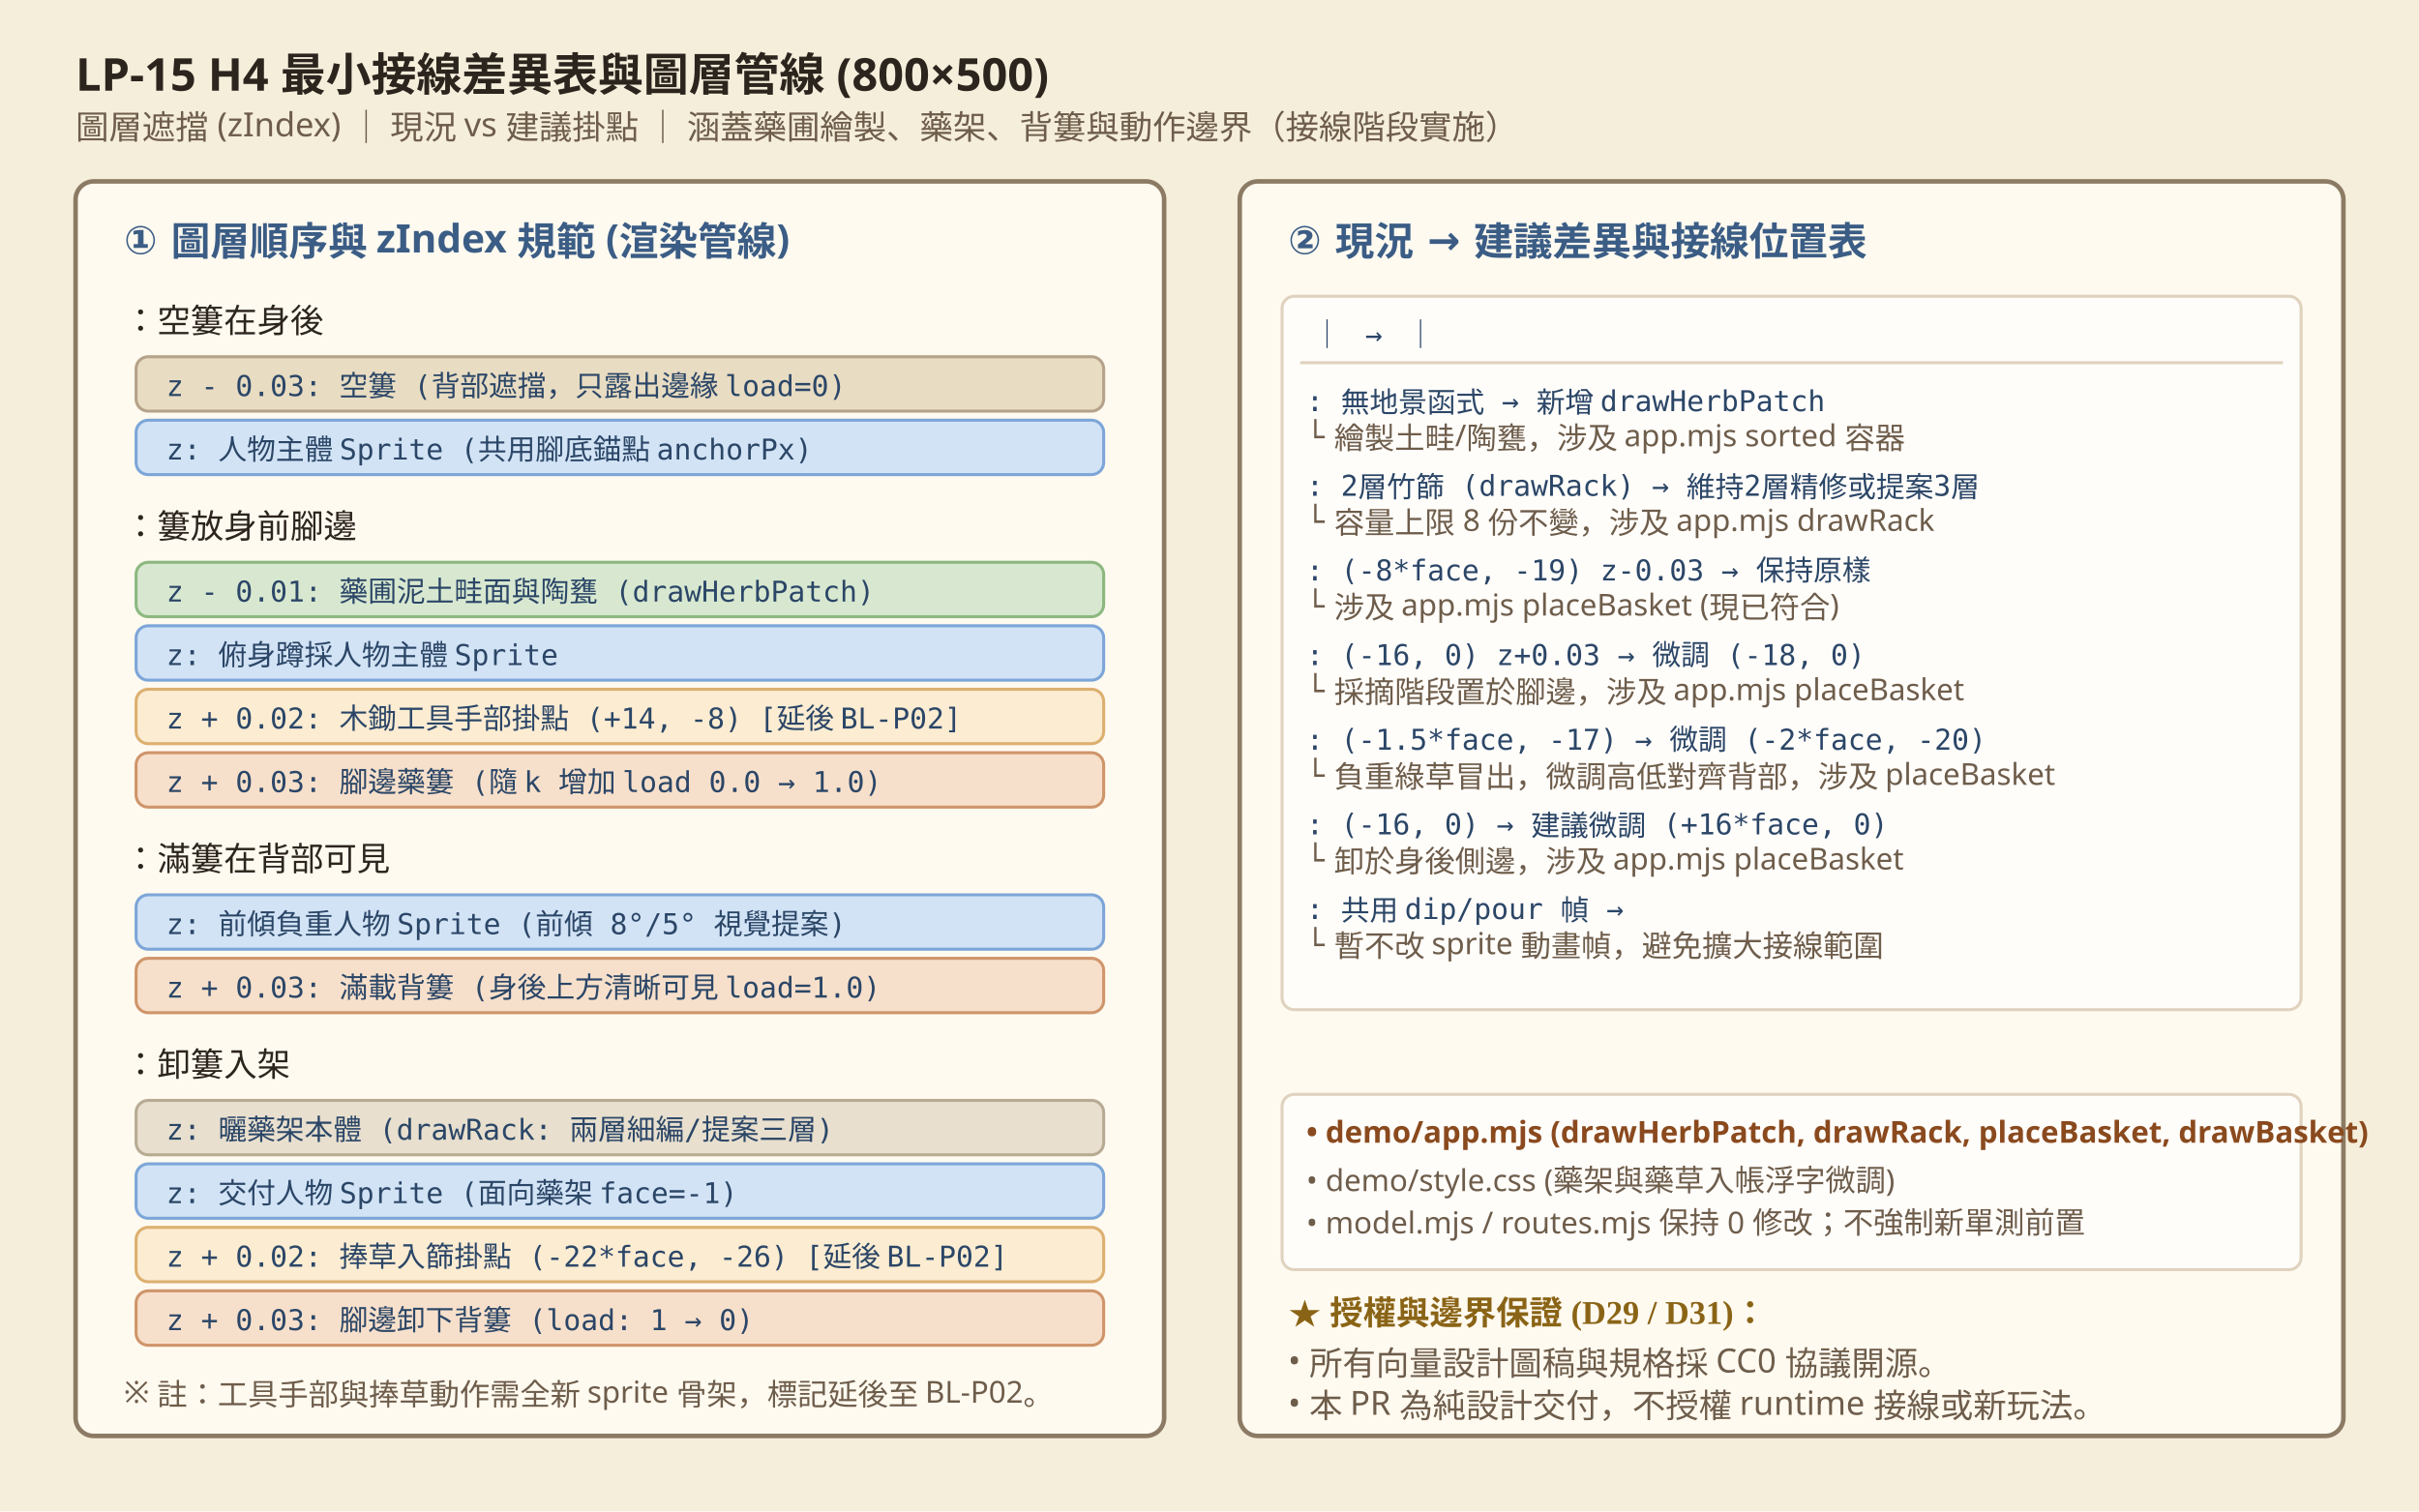
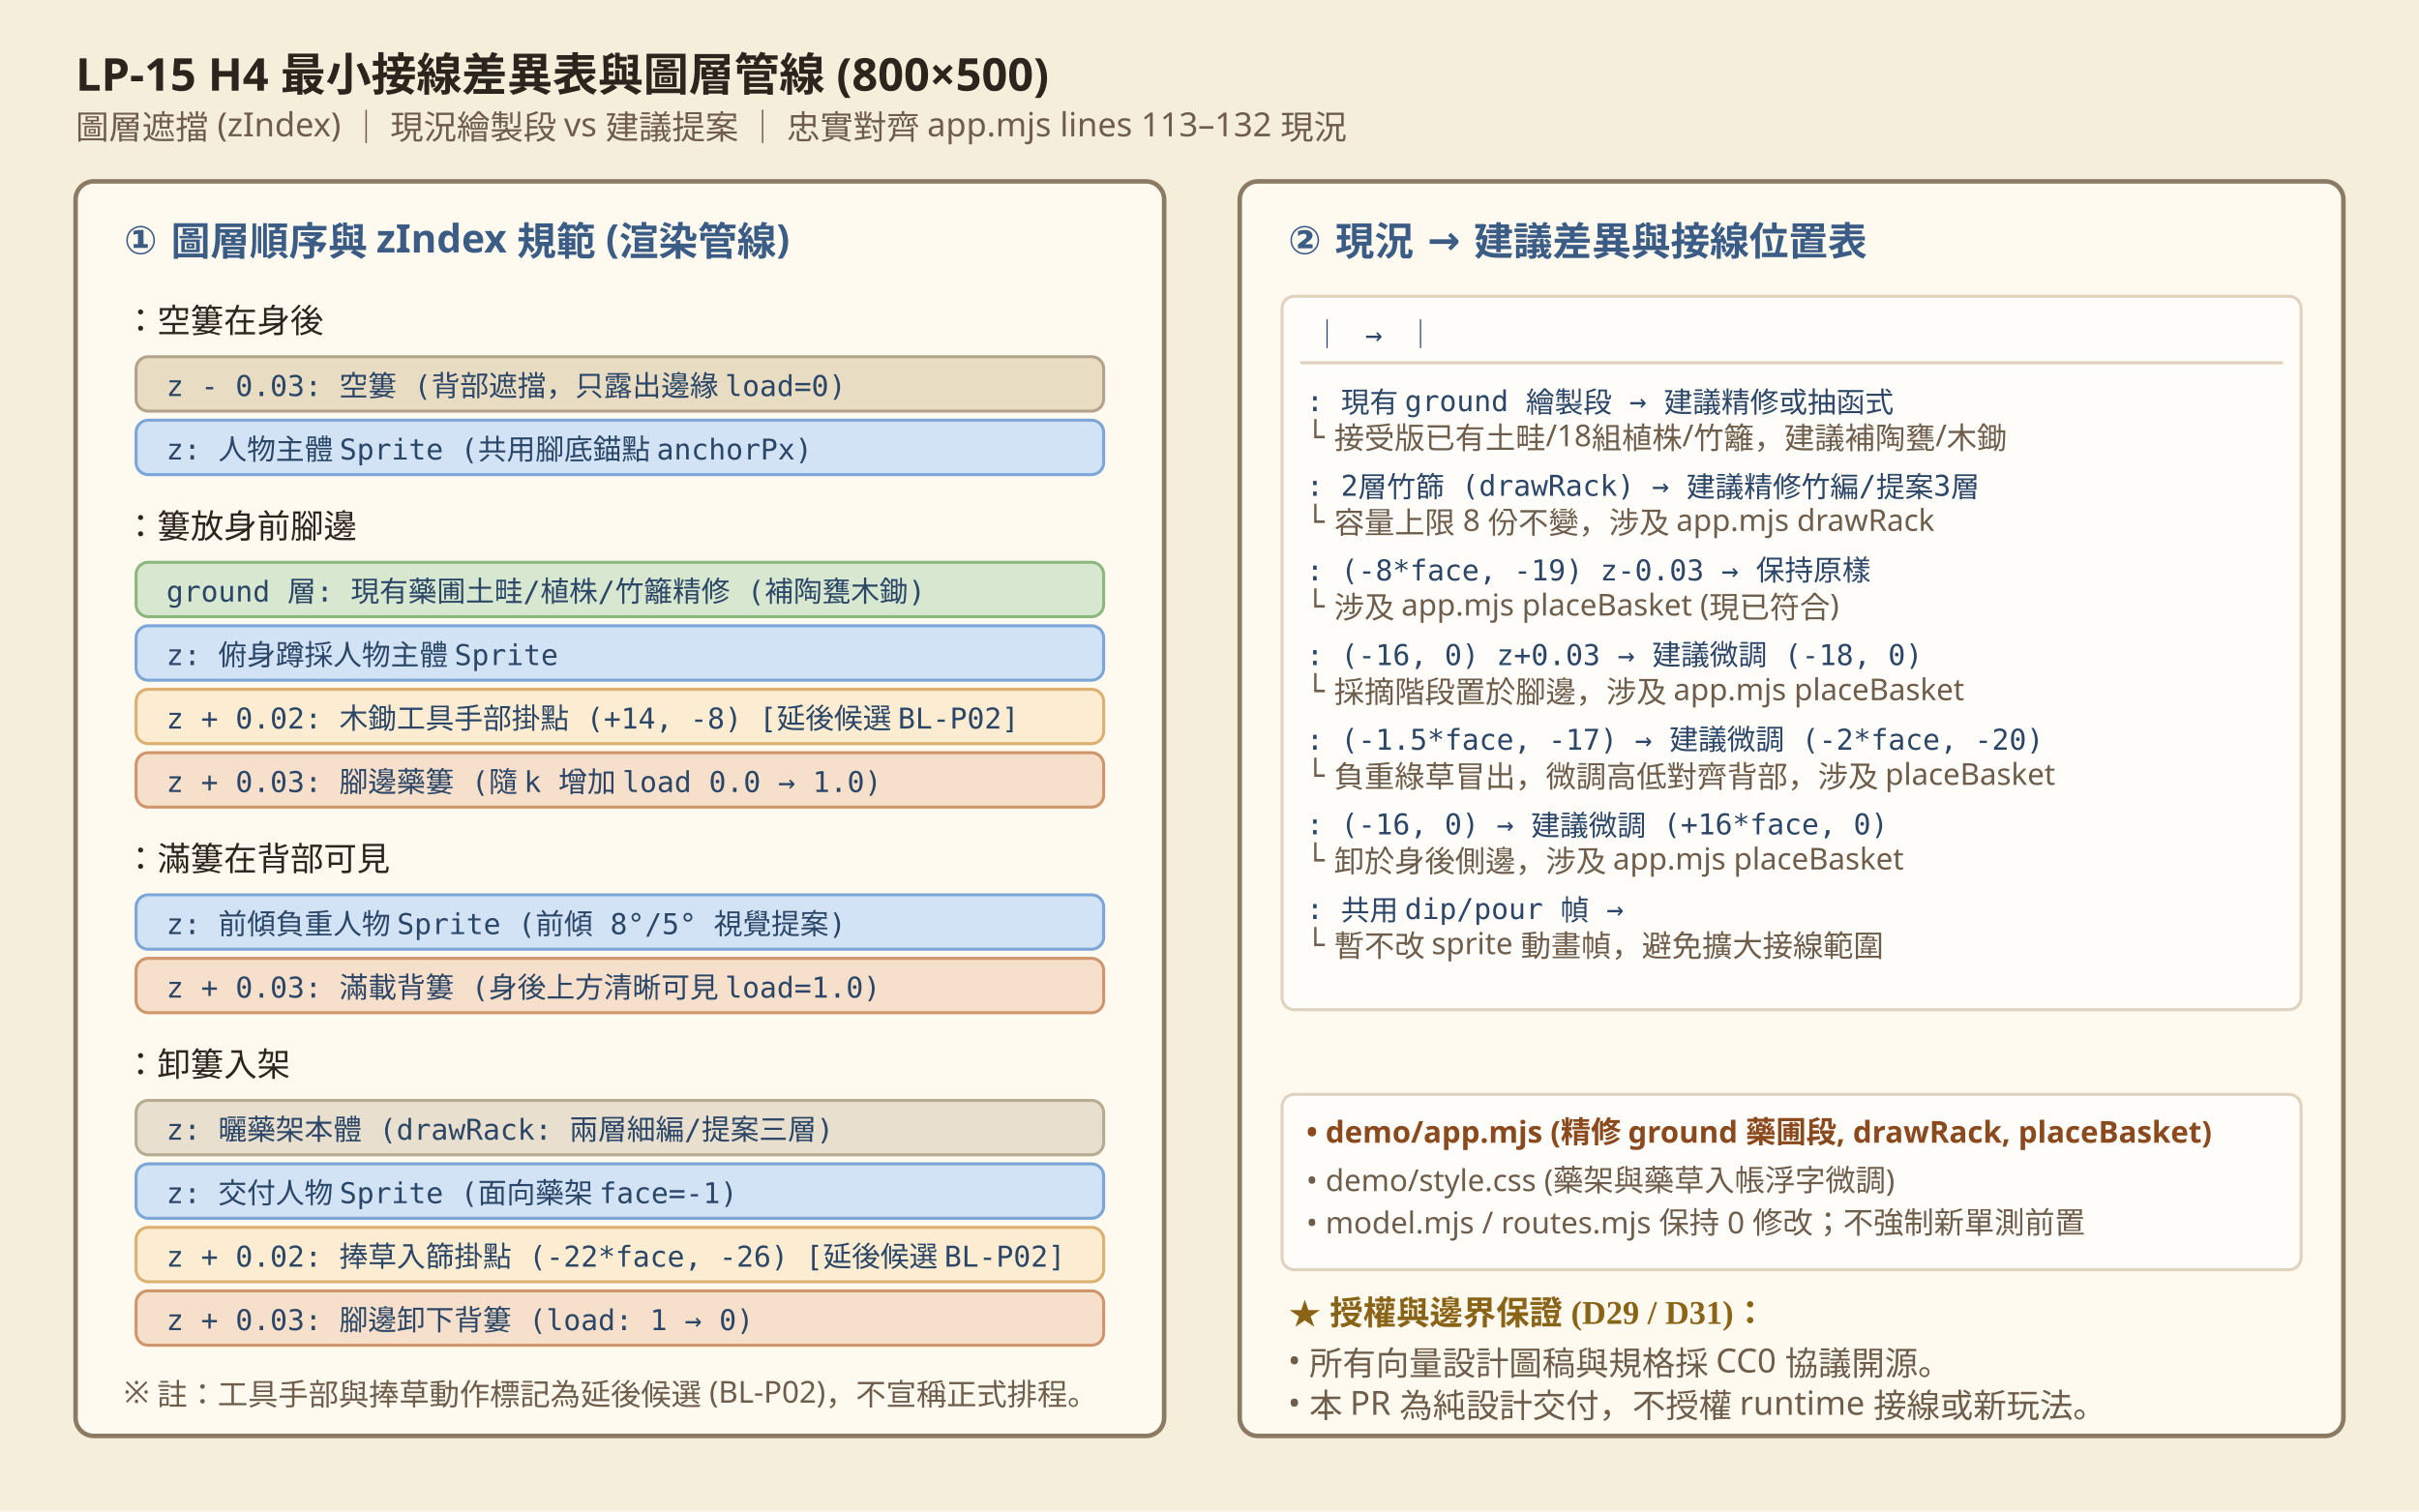
<svg xmlns="http://www.w3.org/2000/svg" viewBox="0 0 800 500" width="800" height="500">
  <defs>
    <style>
      .bg { fill: #f5eedb; }
      .box { fill: #fffaf0; stroke: #8c7b64; stroke-width: 1.5; rx: 6px; }
      .title { font-family: system-ui, sans-serif; font-size: 15px; font-weight: bold; fill: #2c251e; }
      .sub { font-family: system-ui, sans-serif; font-size: 11px; fill: #6e5d4b; }
      .card-title { font-family: system-ui, sans-serif; font-size: 13px; font-weight: bold; fill: #3b5d85; }
      .lbl { font-family: system-ui, sans-serif; font-size: 11px; fill: #2c251e; }
      .muted { font-family: system-ui, sans-serif; font-size: 10px; fill: #6e5d4b; }
      .highlight { font-family: system-ui, sans-serif; font-size: 10px; font-weight: bold; fill: #8a4a1e; }
      .layer-bar { rx: 4px; stroke-width: 1; }
      .code { font-family: monospace; font-size: 9.5px; fill: #2b4667; }
-       .badge-def { fill: #fce8e6; stroke: #c5221f; stroke-width: 1; rx: 3px; }
-       .badge-txt-d { font-family: system-ui, sans-serif; font-size: 9px; font-weight: bold; fill: #c5221f; }
    </style>
  </defs>
  <rect width="800" height="500" class="bg" />
  <text x="25" y="30" class="title">LP-15 H4 最小接線差異表與圖層管線 (800×500)</text>
-   <text x="25" y="46" class="sub">圖層遮擋 (zIndex) ｜ 現況 vs 建議掛點 ｜ 涵蓋藥圃繪製、藥架、背簍與動作邊界（接線階段實施）</text>
+   <text x="25" y="46" class="sub">圖層遮擋 (zIndex) ｜ 現況繪製段 vs 建議提案 ｜ 忠實對齊 app.mjs lines 113–132 現況</text>
  <g transform="translate(25, 60)">
    <rect width="360" height="415" class="box" />
    <text x="16" y="24" class="card-title">① 圖層順序與 zIndex 規範 (渲染管線)</text>
    <text x="16" y="50" class="lbl">
      <b>A. 去程 (herbOut)</b>：空簍在身後</text>
    <rect x="20" y="58" width="320" height="18" fill="#e8dcc2" stroke="#b5a28a" class="layer-bar" />
    <text x="30" y="71" class="code">z - 0.03: 空簍 (背部遮擋，只露出邊緣 load=0)</text>
    <rect x="20" y="79" width="320" height="18" fill="#d2e3f5" stroke="#7da6d8" class="layer-bar" />
    <text x="30" y="92" class="code">z: 人物主體 Sprite (共用腳底錨點 anchorPx)</text>
    <text x="16" y="118" class="lbl">
      <b>B. 採摘 (herbGather 4.0s)</b>：簍放身前腳邊</text>
    <rect x="20" y="126" width="320" height="18" fill="#d8e8d0" stroke="#8cb880" class="layer-bar" />
-     <text x="30" y="139" class="code">z - 0.01: 藥圃泥土畦面與陶甕 (drawHerbPatch)</text>
+     <text x="30" y="139" class="code">ground 層: 現有藥圃土畦/植株/竹籬精修 (補陶甕木鋤)</text>
    <rect x="20" y="147" width="320" height="18" fill="#d2e3f5" stroke="#7da6d8" class="layer-bar" />
    <text x="30" y="160" class="code">z: 俯身蹲採人物主體 Sprite</text>
    <rect x="20" y="168" width="320" height="18" fill="#fcecd2" stroke="#dcb070" class="layer-bar" />
-     <text x="30" y="181" class="code">z + 0.02: 木鋤工具手部掛點 (+14, -8) [延後 BL-P02]</text>
+     <text x="30" y="181" class="code">z + 0.02: 木鋤工具手部掛點 (+14, -8) [延後候選 BL-P02]</text>
    <rect x="20" y="189" width="320" height="18" fill="#f7e0cb" stroke="#cf956b" class="layer-bar" />
    <text x="30" y="202" class="code">z + 0.03: 腳邊藥簍 (隨 k 增加 load 0.0 → 1.0)</text>
    <text x="16" y="228" class="lbl">
      <b>C. 回程 (herbBack)</b>：滿簍在背部可見</text>
    <rect x="20" y="236" width="320" height="18" fill="#d2e3f5" stroke="#7da6d8" class="layer-bar" />
    <text x="30" y="249" class="code">z: 前傾負重人物 Sprite (前傾 8°/5° 視覺提案)</text>
    <rect x="20" y="257" width="320" height="18" fill="#f7e0cb" stroke="#cf956b" class="layer-bar" />
    <text x="30" y="270" class="code">z + 0.03: 滿載背簍 (身後上方清晰可見 load=1.0)</text>
    <text x="16" y="296" class="lbl">
      <b>D. 交藥 (herbDeliver 4.0s)</b>：卸簍入架</text>
    <rect x="20" y="304" width="320" height="18" fill="#e8dfce" stroke="#b8ab94" class="layer-bar" />
    <text x="30" y="317" class="code">z: 曬藥架本體 (drawRack: 兩層細編/提案三層)</text>
    <rect x="20" y="325" width="320" height="18" fill="#d2e3f5" stroke="#7da6d8" class="layer-bar" />
    <text x="30" y="338" class="code">z: 交付人物 Sprite (面向藥架 face=-1)</text>
    <rect x="20" y="346" width="320" height="18" fill="#fcecd2" stroke="#dcb070" class="layer-bar" />
-     <text x="30" y="359" class="code">z + 0.02: 捧草入篩掛點 (-22*face, -26) [延後 BL-P02]</text>
+     <text x="30" y="359" class="code">z + 0.02: 捧草入篩掛點 (-22*face, -26) [延後候選 BL-P02]</text>
    <rect x="20" y="367" width="320" height="18" fill="#f7e0cb" stroke="#cf956b" class="layer-bar" />
    <text x="30" y="380" class="code">z + 0.03: 腳邊卸下背簍 (load: 1 → 0)</text>
-     <text x="16" y="404" class="muted">※ 註：工具手部與捧草動作需全新 sprite 骨架，標記延後至 BL-P02。</text>
+     <text x="16" y="404" class="muted">※ 註：工具手部與捧草動作標記為延後候選 (BL-P02)，不宣稱正式排程。</text>
  </g>
  <g transform="translate(410, 60)">
    <rect width="365" height="415" class="box" />
    <text x="16" y="24" class="card-title">② 現況 → 建議差異與接線位置表</text>
    <rect x="14" y="38" width="337" height="236" fill="#fffdfa" stroke="#dfd2be" rx="4" />
    <text x="22" y="54" class="code">
      <b>維度 / 物件</b> ｜ <b>現況基準</b> → <b>建議提案</b> ｜ <b>涉及位置</b>
    </text>
    <line x1="20" y1="60" x2="345" y2="60" stroke="#dfd2be" />
    <text x="22" y="76" class="code">
-       <b>藥圃地景</b>: 無地景函式 → 新增 drawHerbPatch</text>
-     <text x="22" y="88" class="muted">  └ 繪製土畦/陶甕，涉及 app.mjs sorted 容器</text>
+       <b>藥圃地景</b>: 現有 ground 繪製段 → 建議精修或抽函式</text>
+     <text x="22" y="88" class="muted">  └ 接受版已有土畦/18組植株/竹籬，建議補陶甕/木鋤</text>
    <text x="22" y="104" class="code">
-       <b>曬藥架</b>: 2層竹篩 (drawRack) → 維持2層精修或提案3層</text>
+       <b>曬藥架</b>: 2層竹篩 (drawRack) → 建議精修竹編/提案3層</text>
    <text x="22" y="116" class="muted">  └ 容量上限 8 份不變，涉及 app.mjs drawRack</text>
    <text x="22" y="132" class="code">
      <b>去程簍</b>: (-8*face, -19) z-0.03 → 保持原樣</text>
    <text x="22" y="144" class="muted">  └ 涉及 app.mjs placeBasket (現已符合)</text>
    <text x="22" y="160" class="code">
-       <b>採集簍</b>: (-16, 0) z+0.03 → 微調 (-18, 0)</text>
+       <b>採集簍</b>: (-16, 0) z+0.03 → 建議微調 (-18, 0)</text>
    <text x="22" y="172" class="muted">  └ 採摘階段置於腳邊，涉及 app.mjs placeBasket</text>
    <text x="22" y="188" class="code">
-       <b>回程簍</b>: (-1.5*face, -17) → 微調 (-2*face, -20)</text>
+       <b>回程簍</b>: (-1.5*face, -17) → 建議微調 (-2*face, -20)</text>
    <text x="22" y="200" class="muted">  └ 負重綠草冒出，微調高低對齊背部，涉及 placeBasket</text>
    <text x="22" y="216" class="code">
      <b>交藥簍</b>: (-16, 0) → 建議微調 (+16*face, 0)</text>
    <text x="22" y="228" class="muted">  └ 卸於身後側邊，涉及 app.mjs placeBasket</text>
    <text x="22" y="244" class="code">
-       <b>持鋤/捧草</b>: 共用 dip/pour 幀 → <b>延後 (BL-P02)</b>
+       <b>持鋤/捧草</b>: 共用 dip/pour 幀 → <b>延後候選 (BL-P02)</b>
    </text>
    <text x="22" y="256" class="muted">  └ 暫不改 sprite 動畫幀，避免擴大接線範圍</text>
    <text x="16" y="292" class="lbl">
-       <b>後續接線階段最小修改檔案清單 (白名單預覽)</b>
+       <b>未來接線階段修改建議清單 (待 PO 採用)</b>
    </text>
    <rect x="14" y="302" width="337" height="58" fill="#fffdfa" stroke="#dfd2be" rx="4" />
-     <text x="22" y="318" class="highlight">• demo/app.mjs (drawHerbPatch, drawRack, placeBasket, drawBasket)</text>
+     <text x="22" y="318" class="highlight">• demo/app.mjs (精修 ground 藥圃段, drawRack, placeBasket)</text>
    <text x="22" y="334" class="muted">• demo/style.css (藥架與藥草入帳浮字微調)</text>
    <text x="22" y="348" class="muted">• model.mjs / routes.mjs 保持 0 修改；不強制新單測前置</text>
    <text x="16" y="378" font-size="11px" font-weight="bold" fill="#8a6416">★ 授權與邊界保證 (D29 / D31)：</text>
    <text x="16" y="394" class="sub">• 所有向量設計圖稿與規格採 CC0 協議開源。</text>
    <text x="16" y="408" class="sub">• 本 PR 為純設計交付，不授權 runtime 接線或新玩法。</text>
  </g>
</svg>
